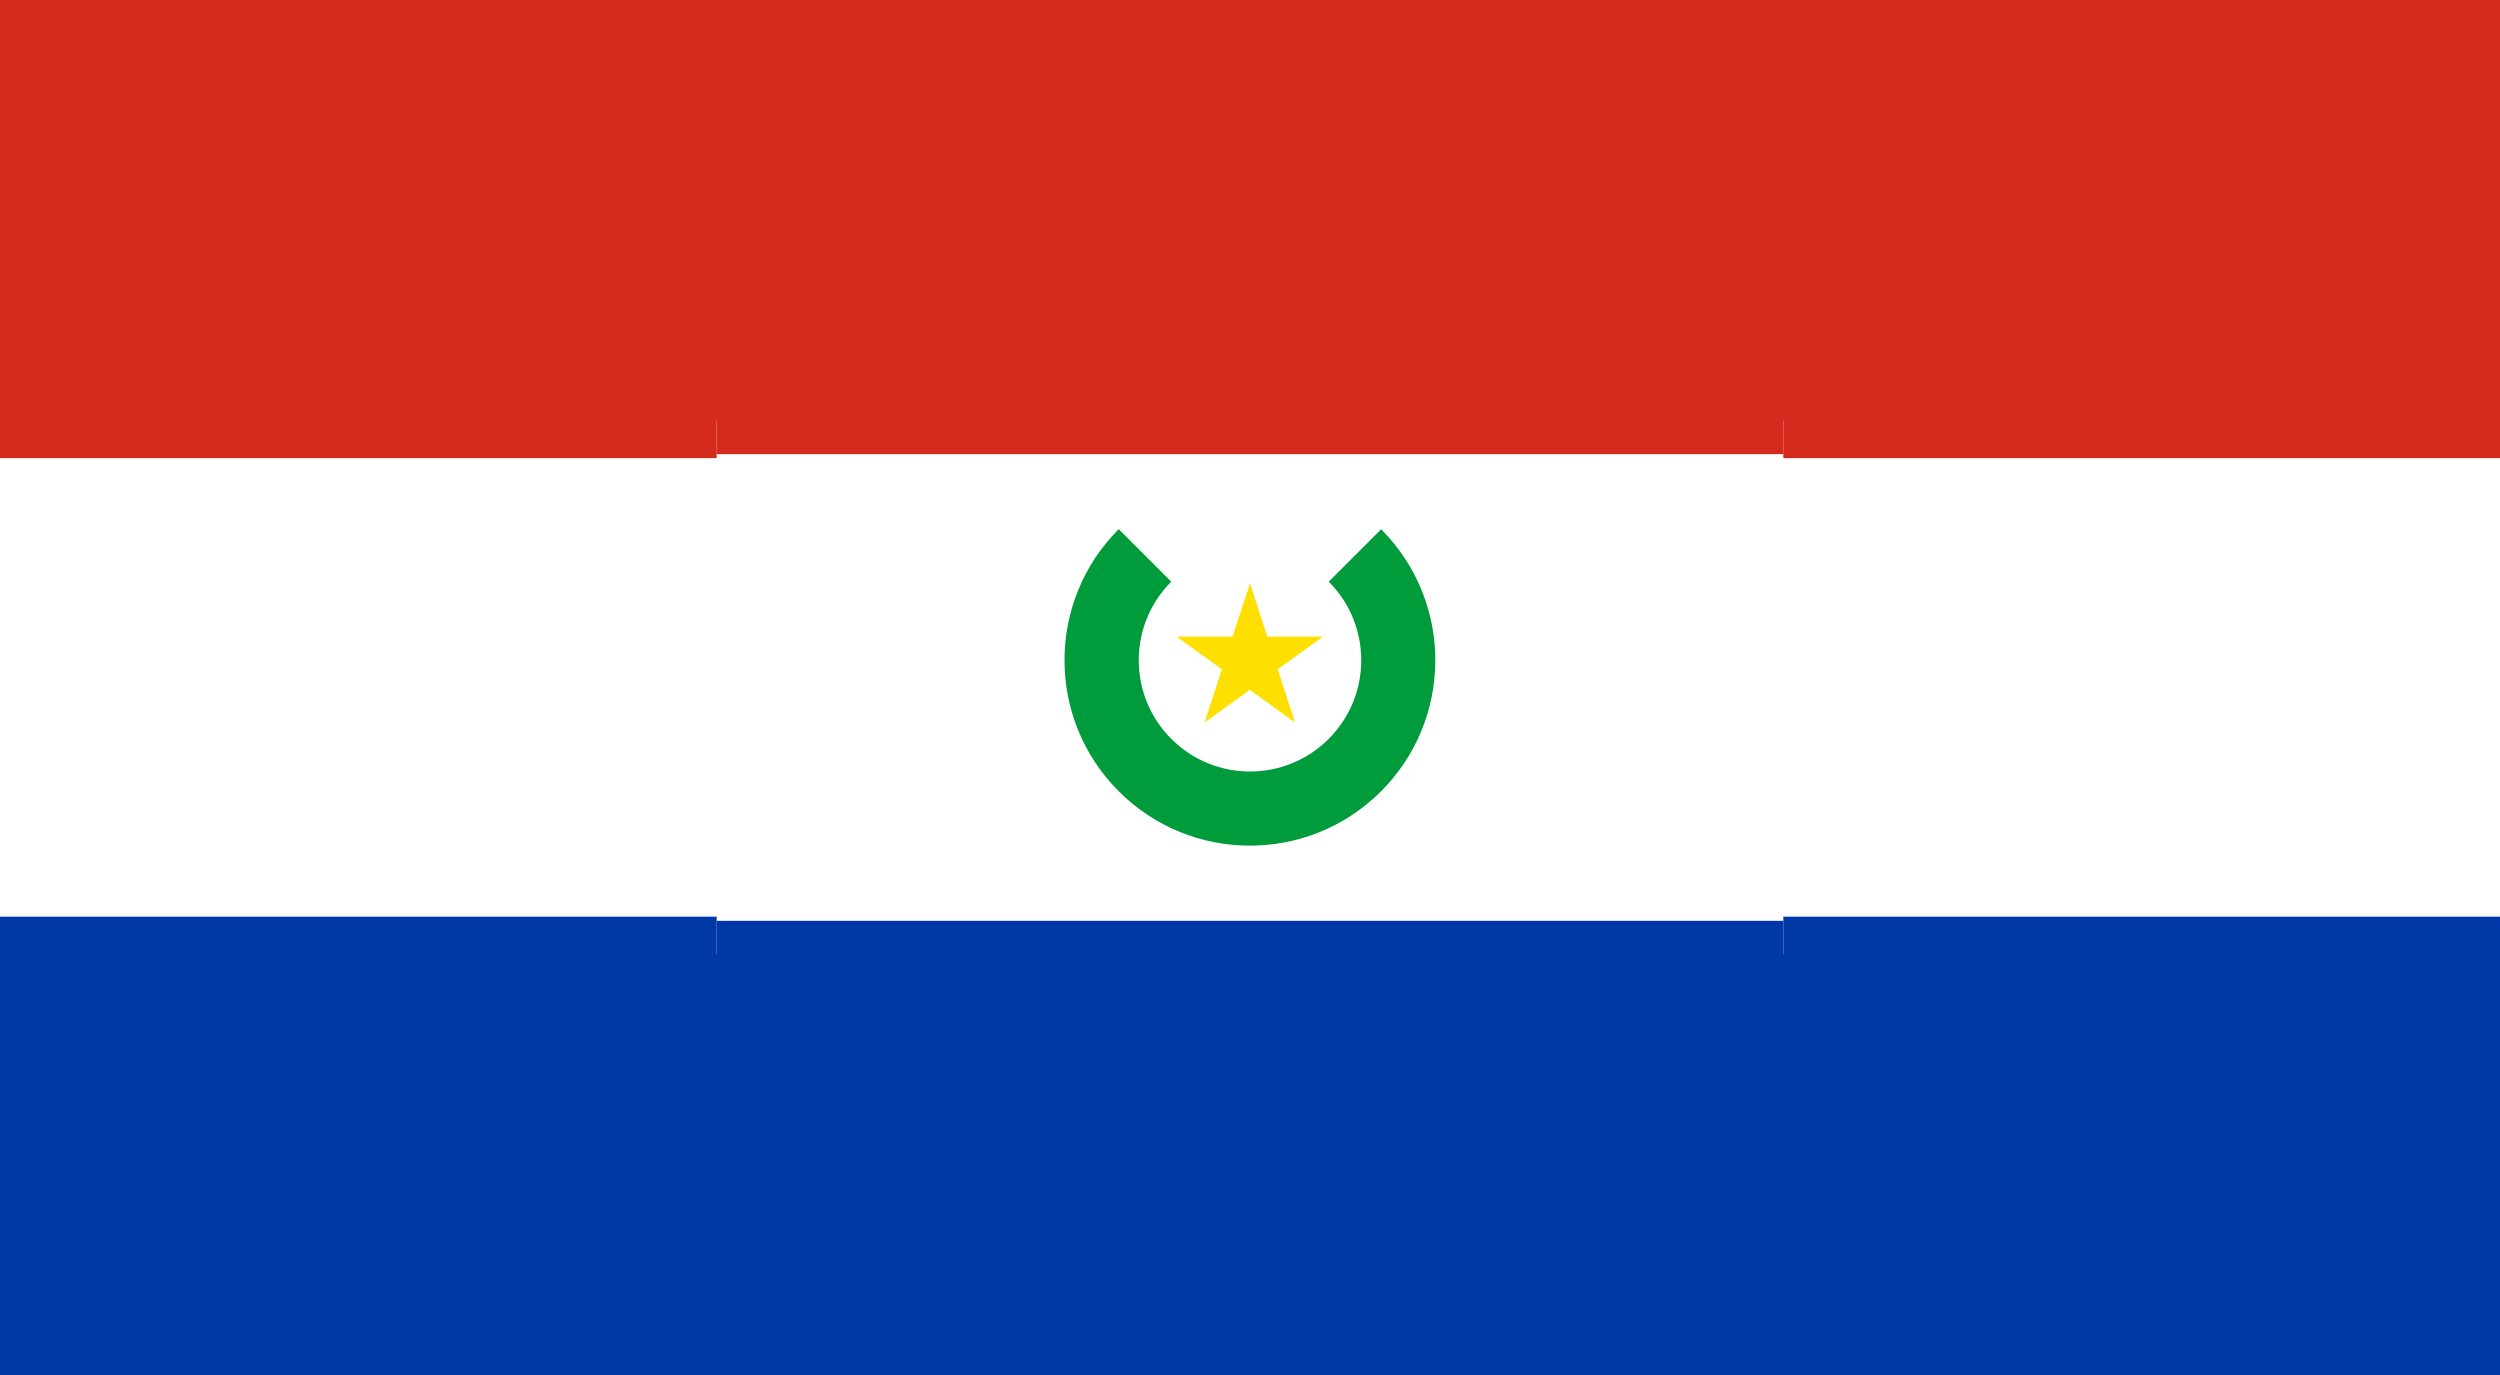
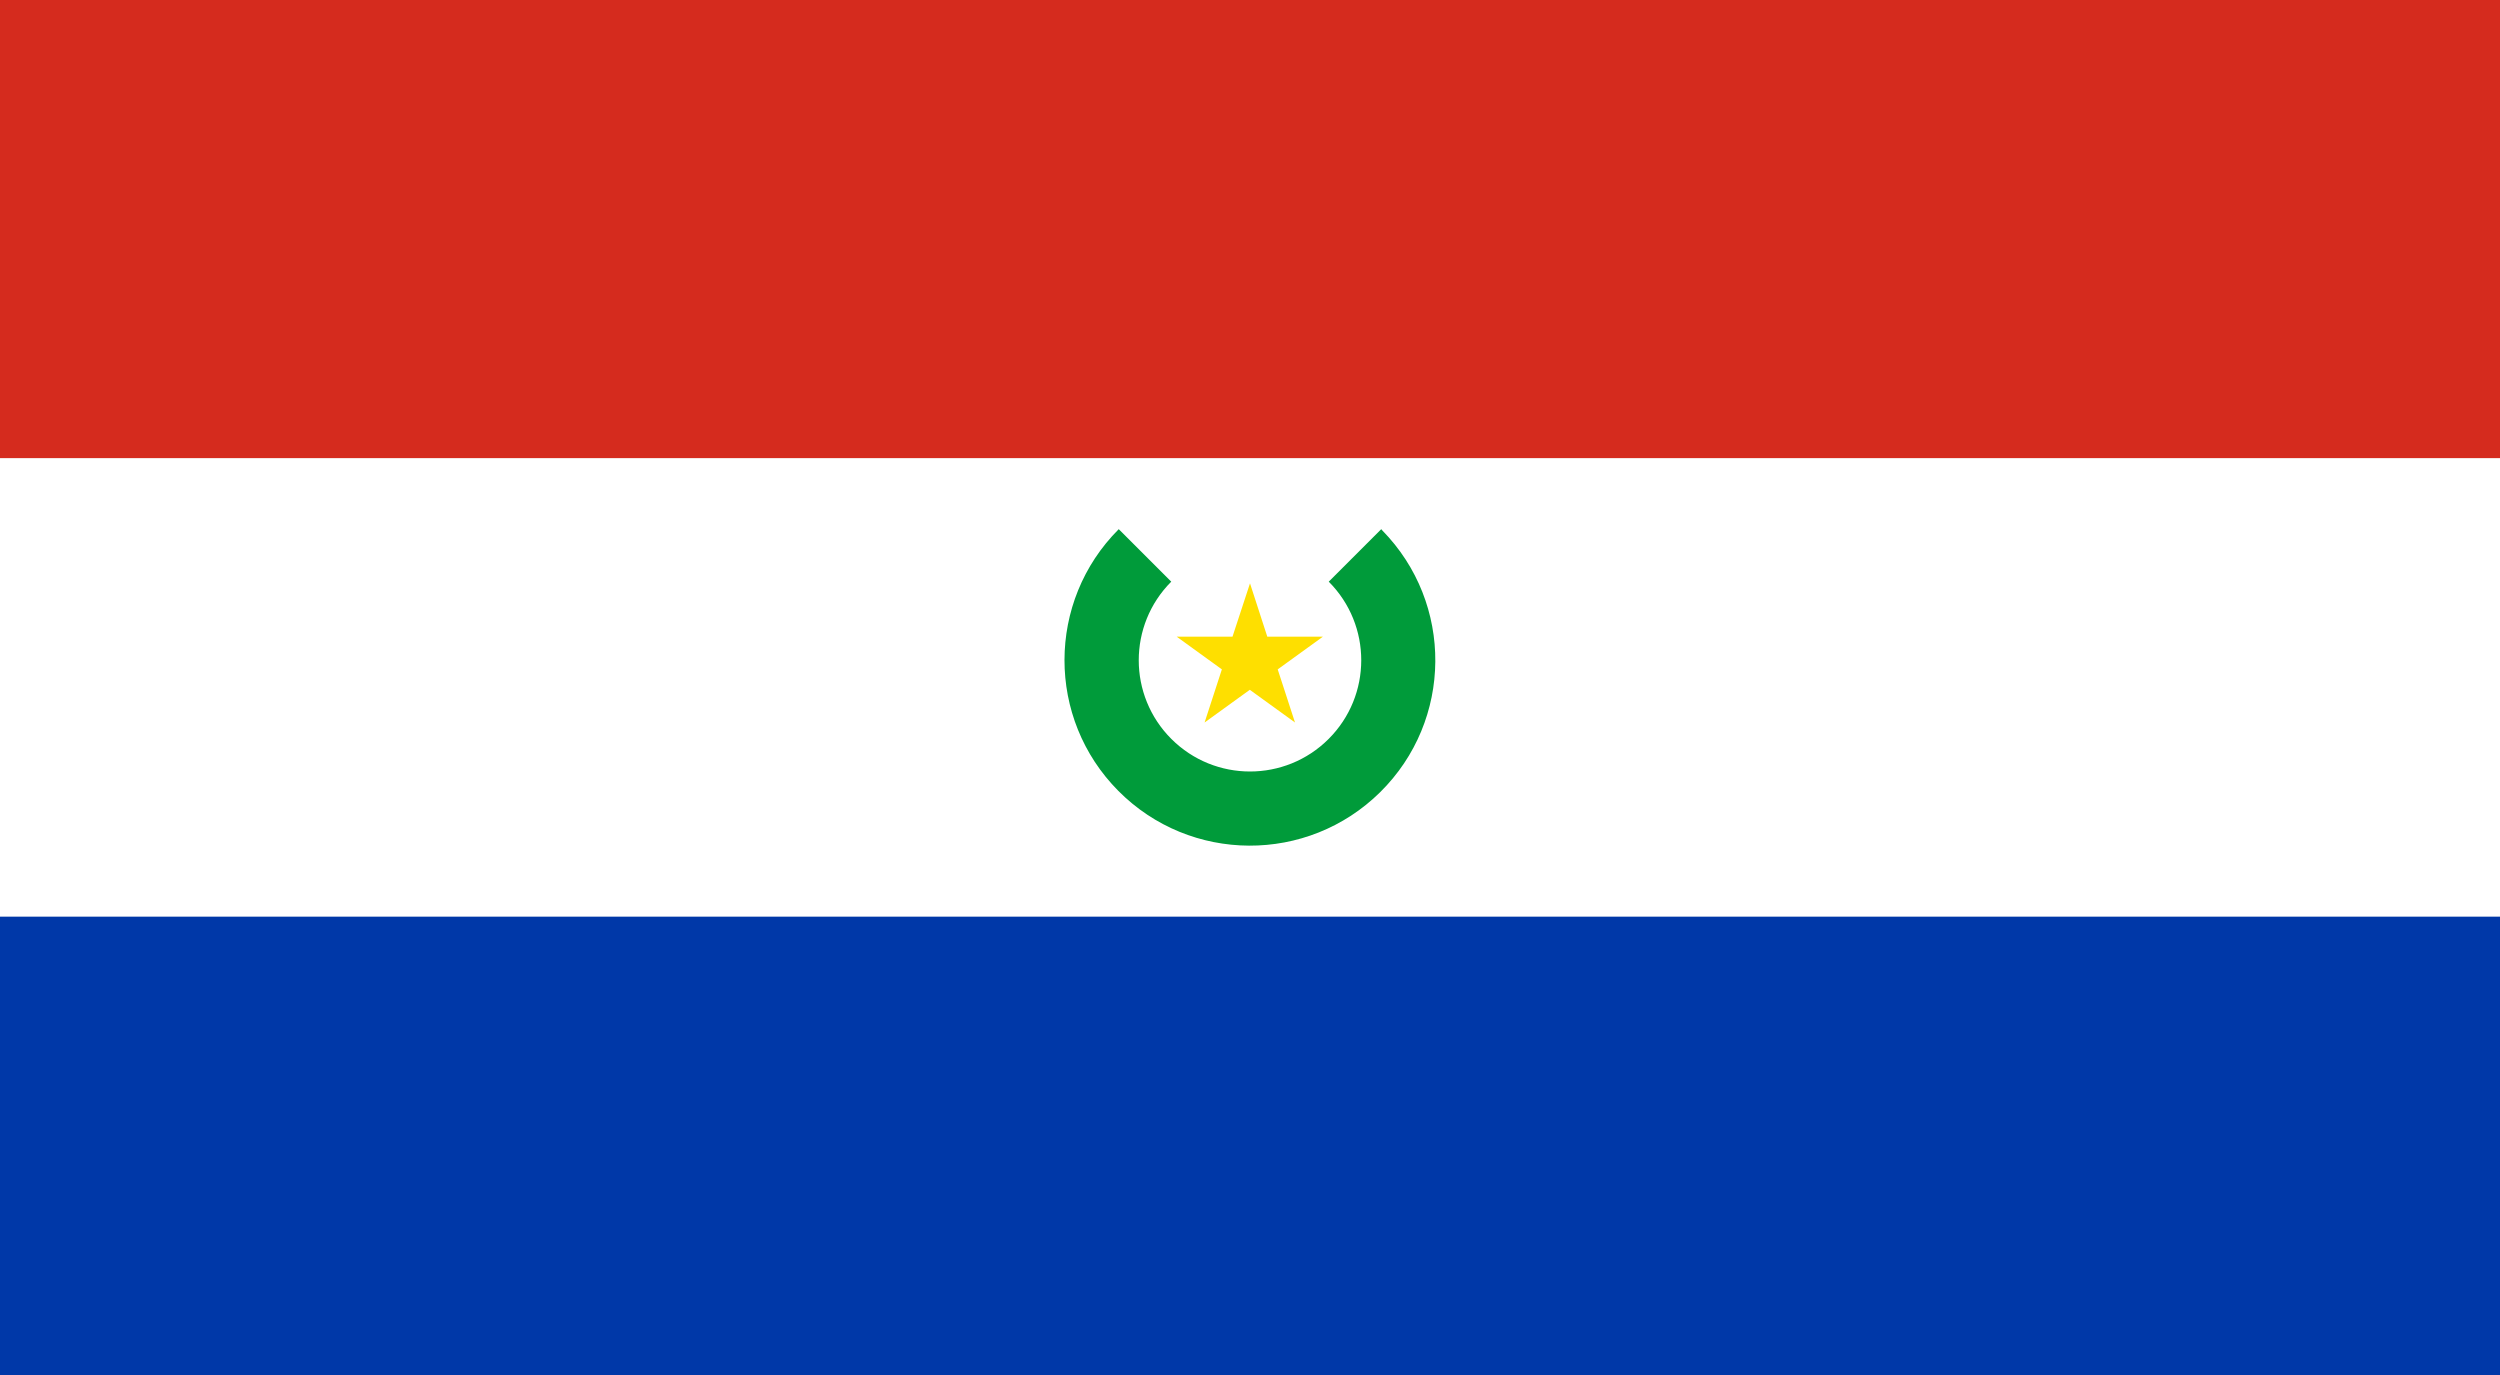
<svg xmlns="http://www.w3.org/2000/svg" width="1200" height="660">
  <path fill="#D52B1E" d="M0 0h1200v220H0z" />
  <path fill="#FFFFFF" d="M0 220h1200v220H0z" />
  <path fill="#0038A8" d="M0 440h1200v220H0z" />
  <g transform="translate(344,74)">
-     <path fill="#FFFFFF" d="M512 384H0V128h512z" />
-     <path fill="#0038A8" d="M512 512H0V368h512z" />
-     <path fill="#D52B1E" d="M512 144H0V0h512z" />
    <path fill="#009B3A" d="M319.5 180.6A89 89 0 1 1 193 180l25.2 25.2a53.4 53.4 0 1 0 75.6 0L319 180z" />
    <path fill="#FEDF00" d="m256 206 8.3 25.6H291l-21.7 15.7 8.3 25.5-21.7-15.7-21.7 15.7 8.3-25.5-21.7-15.7h26.8z" />
  </g>
</svg>
